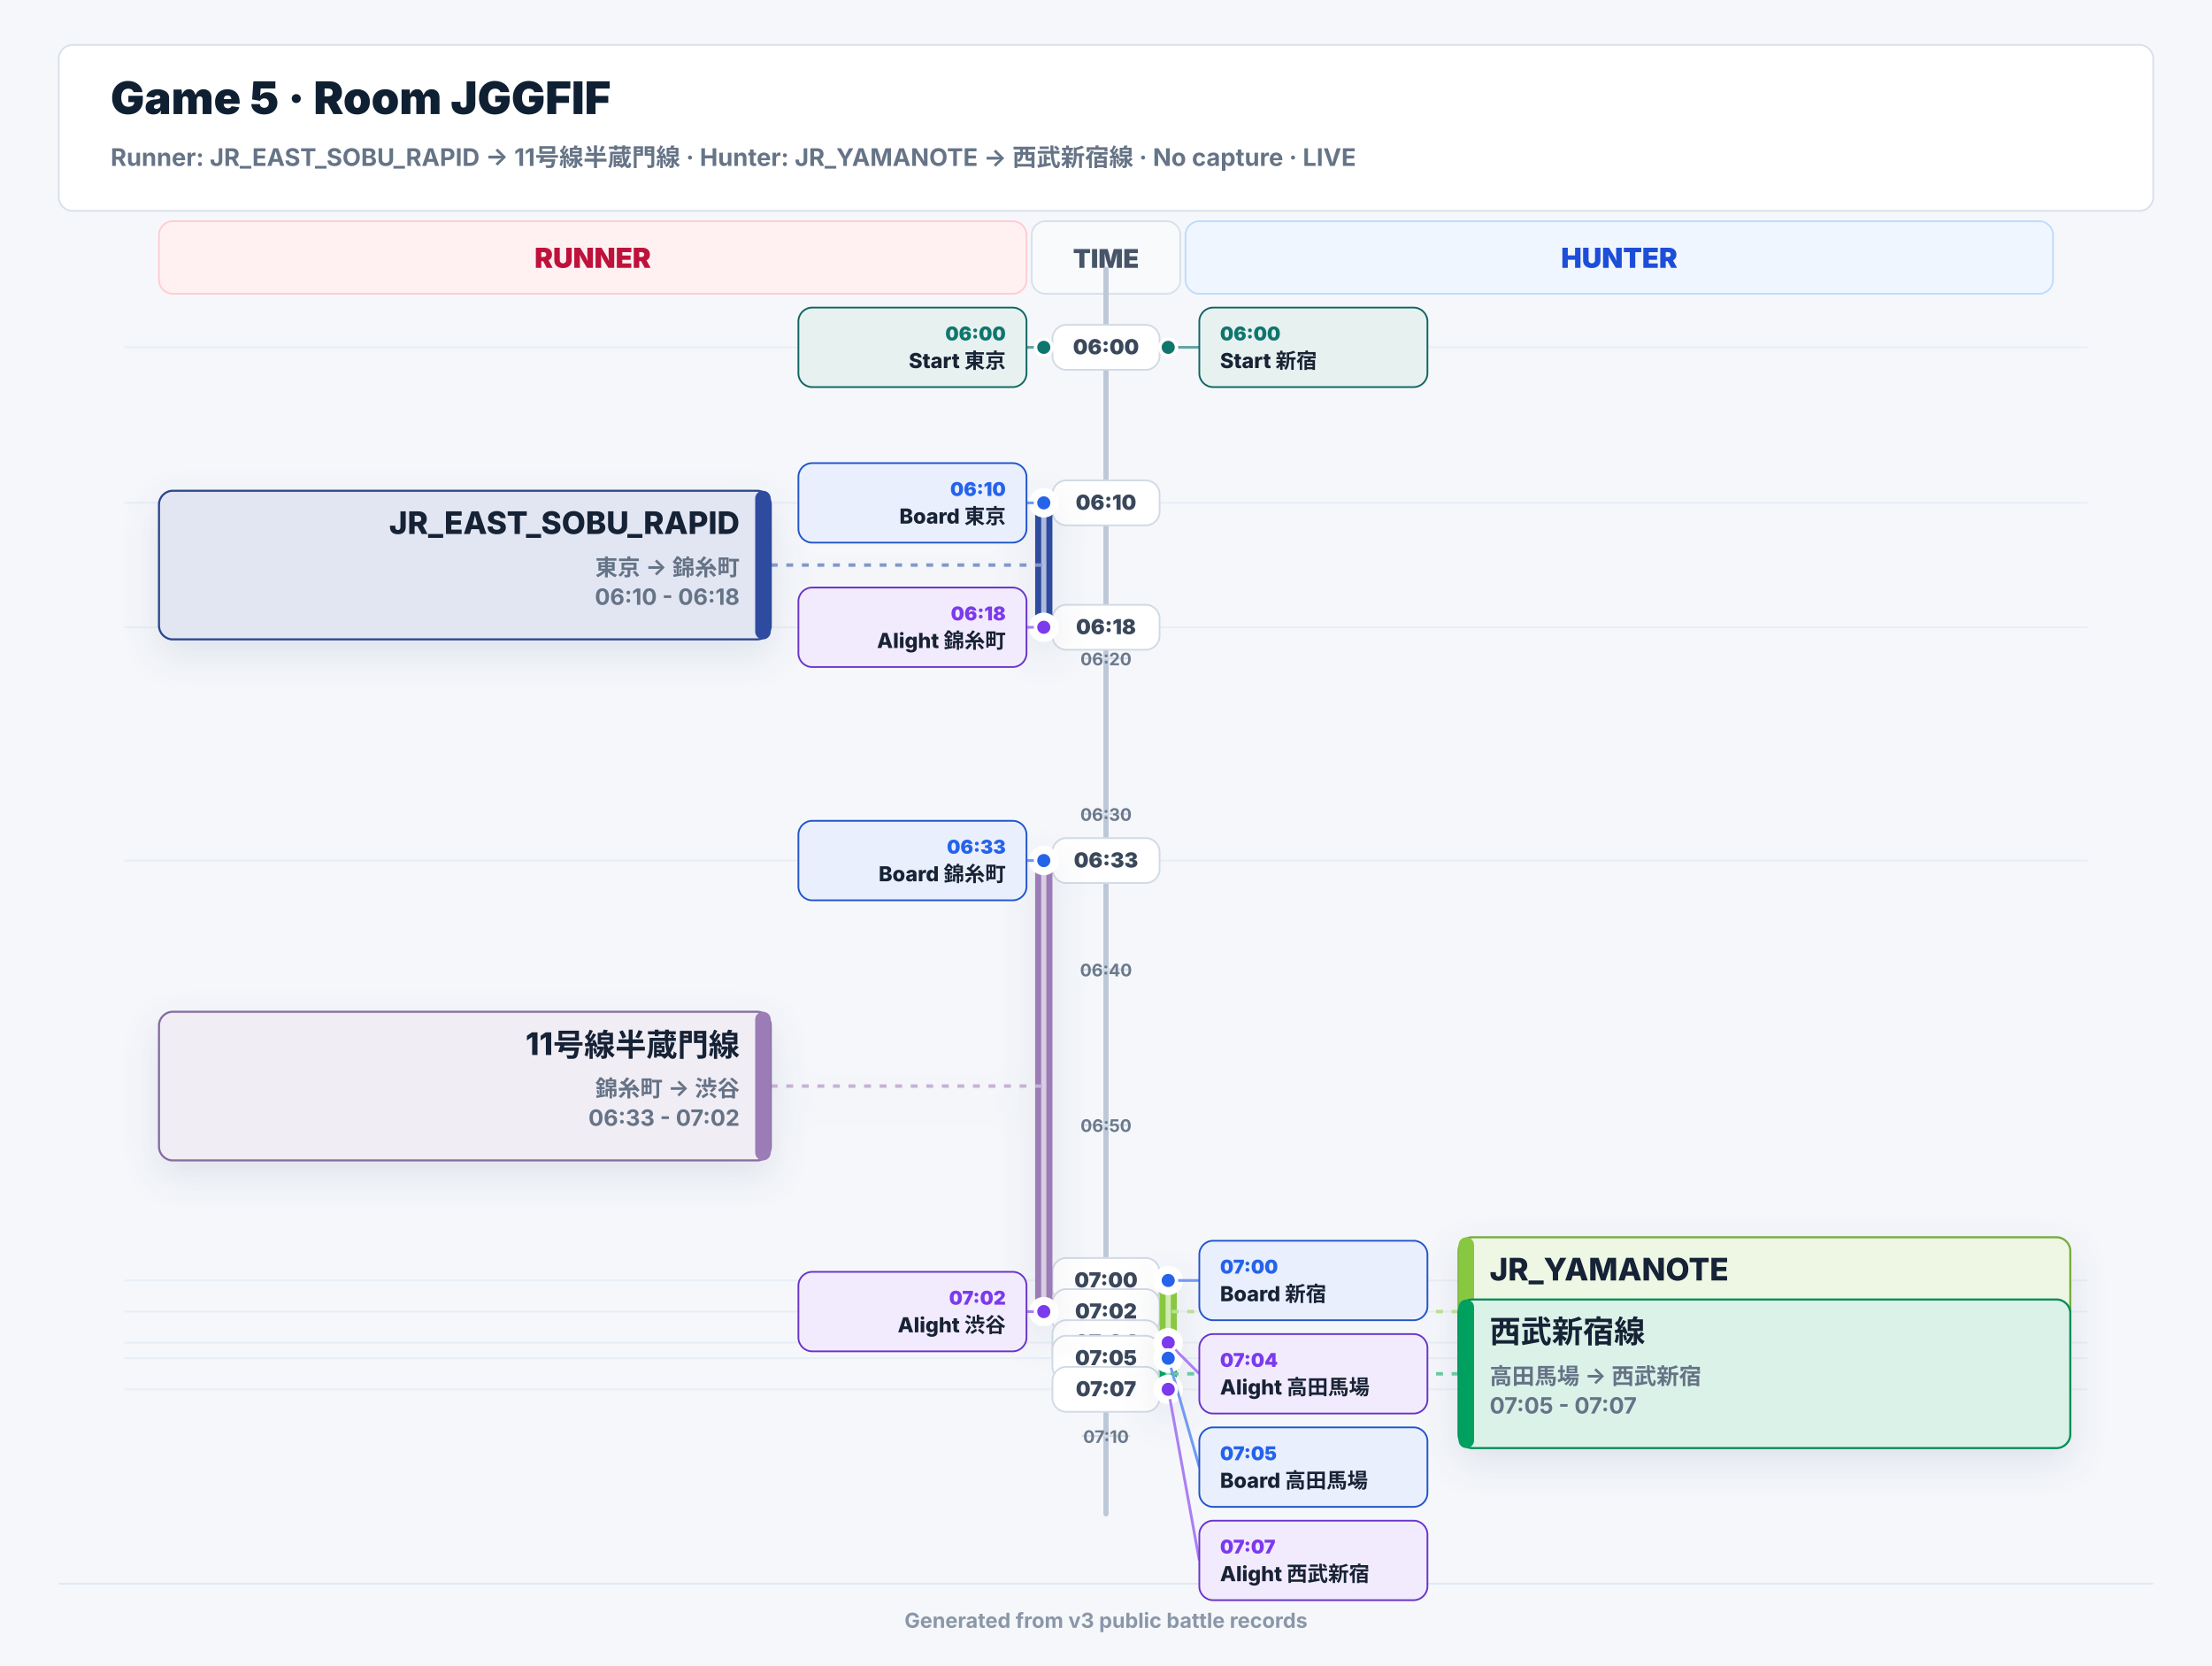
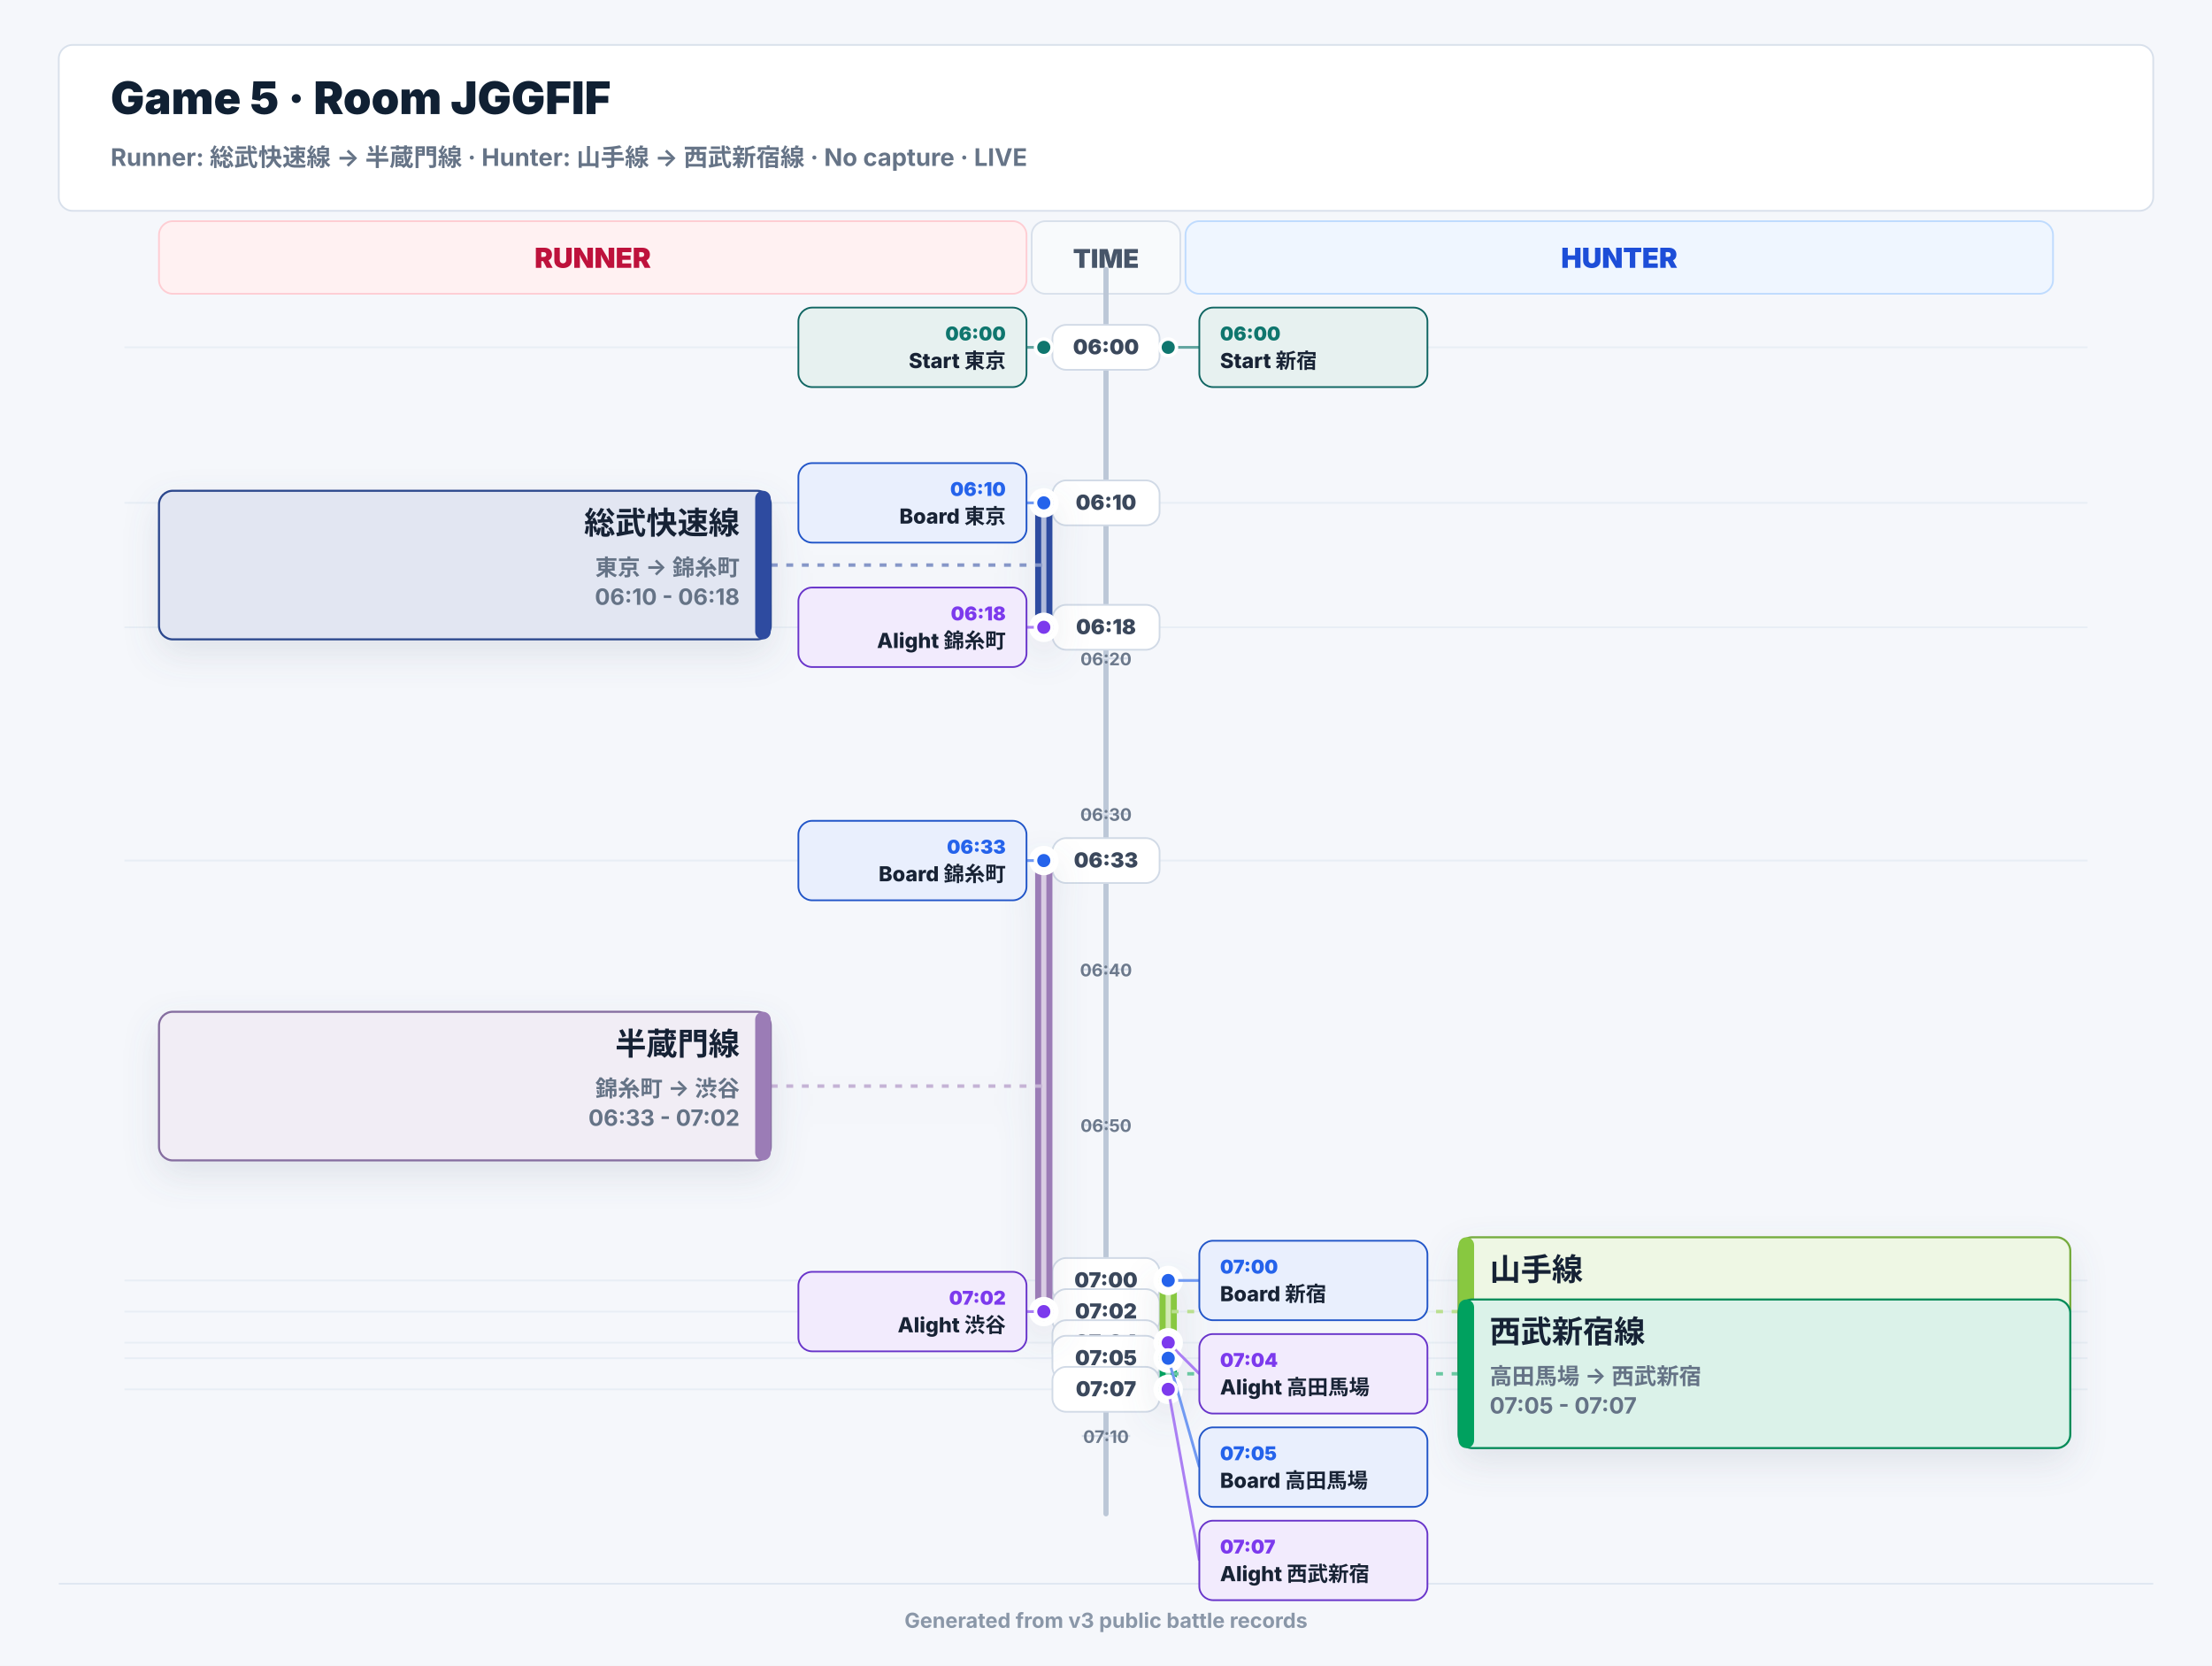
<svg xmlns="http://www.w3.org/2000/svg" width="1280" height="964" viewBox="0 0 1280 964" role="img" aria-label="Battle timeline">
  <defs>
    <filter id="softShadow" x="-20%" y="-20%" width="140%" height="140%">
      <feDropShadow dx="0" dy="8" stdDeviation="10" flood-color="#64748b" flood-opacity="0.16" />
    </filter>
  </defs>
  <g font-family="Inter, ui-sans-serif, system-ui, -apple-system, BlinkMacSystemFont, Segoe UI, sans-serif">
    <rect x="0" y="0" width="1280" height="100%" fill="#f5f7fb" />
    <rect x="34" y="26" width="1212" height="96" rx="8" fill="#ffffff" stroke="#d8e0eb" />
    <text x="64.0" y="66.0" font-size="26" font-weight="900" fill="#102033" text-anchor="start">Game 5 · Room JGGFIF</text>
-     <text x="64.0" y="96.0" font-size="14" font-weight="750" fill="#667487" text-anchor="start">Runner: JR_EAST_SOBU_RAPID -&gt; 11号線半蔵門線 · Hunter: JR_YAMANOTE -&gt; 西武新宿線 · No capture · LIVE</text>
+     <text x="64.0" y="96.0" font-size="14" font-weight="750" fill="#667487" text-anchor="start">Runner: 総武快速線 -&gt; 半蔵門線 · Hunter: 山手線 -&gt; 西武新宿線 · No capture · LIVE</text>
    <rect x="92" y="128" width="502" height="42" rx="8" fill="#fff1f2" stroke="#fecdd3" />
    <text x="343.0" y="155.0" font-size="16" font-weight="950" fill="#be123c" text-anchor="middle">RUNNER</text>
    <rect x="686" y="128" width="502" height="42" rx="8" fill="#eff6ff" stroke="#bfdbfe" />
    <text x="937.0" y="155.0" font-size="16" font-weight="950" fill="#1d4ed8" text-anchor="middle">HUNTER</text>
    <rect x="597" y="128" width="86" height="42" rx="8" fill="#f8fafc" stroke="#d8e0eb" />
    <text x="640.0" y="155.0" font-size="15" font-weight="950" fill="#475569" text-anchor="middle">TIME</text>
    <rect x="34" y="916.0" width="1212" height="1" fill="#dfe7f1" />
    <g opacity="0.96">
      <line x1="640" y1="156.0" x2="640" y2="876.0" stroke="#b9c5d5" stroke-width="3" stroke-linecap="round" />
      <line x1="616" y1="201.0" x2="664" y2="201.0" stroke="#d4dce8" stroke-width="1.2" />
      <text x="640.0" y="205.0" font-size="12" font-weight="800" fill="#667487" text-anchor="middle">06:00</text>
      <line x1="626" y1="291.0" x2="654" y2="291.0" stroke="#d4dce8" stroke-width="1.2" />
      <text x="640.0" y="295.0" font-size="10" font-weight="650" fill="#667487" text-anchor="middle">06:10</text>
      <line x1="626" y1="381.0" x2="654" y2="381.0" stroke="#d4dce8" stroke-width="1.2" />
      <text x="640.0" y="385.0" font-size="10" font-weight="650" fill="#667487" text-anchor="middle">06:20</text>
      <line x1="626" y1="471.0" x2="654" y2="471.0" stroke="#d4dce8" stroke-width="1.2" />
      <text x="640.0" y="475.0" font-size="10" font-weight="650" fill="#667487" text-anchor="middle">06:30</text>
      <line x1="626" y1="561.0" x2="654" y2="561.0" stroke="#d4dce8" stroke-width="1.2" />
      <text x="640.0" y="565.0" font-size="10" font-weight="650" fill="#667487" text-anchor="middle">06:40</text>
      <line x1="626" y1="651.0" x2="654" y2="651.0" stroke="#d4dce8" stroke-width="1.2" />
      <text x="640.0" y="655.0" font-size="10" font-weight="650" fill="#667487" text-anchor="middle">06:50</text>
      <line x1="616" y1="741.0" x2="664" y2="741.0" stroke="#d4dce8" stroke-width="1.2" />
      <text x="640.0" y="745.0" font-size="12" font-weight="800" fill="#667487" text-anchor="middle">07:00</text>
      <line x1="626" y1="831.0" x2="654" y2="831.0" stroke="#d4dce8" stroke-width="1.2" />
      <text x="640.0" y="835.0" font-size="10" font-weight="650" fill="#667487" text-anchor="middle">07:10</text>
      <line x1="72" y1="201.0" x2="1208" y2="201.0" stroke="#e7edf5" stroke-width="1" />
      <rect x="609" y="188.0" width="62" height="26" rx="8" fill="#ffffff" stroke="#cfd8e5" />
      <text x="640.0" y="205.0" font-size="12" font-weight="900" fill="#334155" text-anchor="middle">06:00</text>
      <line x1="72" y1="291.0" x2="1208" y2="291.0" stroke="#e7edf5" stroke-width="1" />
      <rect x="609" y="278.0" width="62" height="26" rx="8" fill="#ffffff" stroke="#cfd8e5" />
      <text x="640.0" y="295.0" font-size="12" font-weight="900" fill="#334155" text-anchor="middle">06:10</text>
      <line x1="72" y1="363.0" x2="1208" y2="363.0" stroke="#e7edf5" stroke-width="1" />
      <rect x="609" y="350.0" width="62" height="26" rx="8" fill="#ffffff" stroke="#cfd8e5" />
      <text x="640.0" y="367.0" font-size="12" font-weight="900" fill="#334155" text-anchor="middle">06:18</text>
      <line x1="72" y1="498.0" x2="1208" y2="498.0" stroke="#e7edf5" stroke-width="1" />
      <rect x="609" y="485.0" width="62" height="26" rx="8" fill="#ffffff" stroke="#cfd8e5" />
      <text x="640.0" y="502.0" font-size="12" font-weight="900" fill="#334155" text-anchor="middle">06:33</text>
      <line x1="72" y1="741.0" x2="1208" y2="741.0" stroke="#e7edf5" stroke-width="1" />
      <rect x="609" y="728.0" width="62" height="26" rx="8" fill="#ffffff" stroke="#cfd8e5" />
      <text x="640.0" y="745.0" font-size="12" font-weight="900" fill="#334155" text-anchor="middle">07:00</text>
      <line x1="72" y1="759.0" x2="1208" y2="759.0" stroke="#e7edf5" stroke-width="1" />
      <rect x="609" y="746.0" width="62" height="26" rx="8" fill="#ffffff" stroke="#cfd8e5" />
      <text x="640.0" y="763.0" font-size="12" font-weight="900" fill="#334155" text-anchor="middle">07:02</text>
      <line x1="72" y1="777.0" x2="1208" y2="777.0" stroke="#e7edf5" stroke-width="1" />
      <rect x="609" y="764.0" width="62" height="26" rx="8" fill="#ffffff" stroke="#cfd8e5" />
      <text x="640.0" y="781.0" font-size="12" font-weight="900" fill="#334155" text-anchor="middle">07:04</text>
      <line x1="72" y1="786.0" x2="1208" y2="786.0" stroke="#e7edf5" stroke-width="1" />
      <rect x="609" y="773.0" width="62" height="26" rx="8" fill="#ffffff" stroke="#cfd8e5" />
      <text x="640.0" y="790.0" font-size="12" font-weight="900" fill="#334155" text-anchor="middle">07:05</text>
      <line x1="72" y1="804.0" x2="1208" y2="804.0" stroke="#e7edf5" stroke-width="1" />
      <rect x="609" y="791.0" width="62" height="26" rx="8" fill="#ffffff" stroke="#cfd8e5" />
      <text x="640.0" y="808.0" font-size="12" font-weight="900" fill="#334155" text-anchor="middle">07:07</text>
    </g>
    <g filter="url(#softShadow)">
      <line x1="604" y1="291.0" x2="604" y2="363.0" stroke="#2F4CA0" stroke-width="10" stroke-linecap="round" />
      <line x1="604" y1="291.0" x2="604" y2="363.0" stroke="#ffffff" stroke-opacity="0.62" stroke-width="3" stroke-linecap="round" />
      <circle cx="604" cy="291.0" r="7" fill="#2F4CA0" stroke="#ffffff" stroke-width="3" />
      <circle cx="604" cy="363.0" r="7" fill="#2F4CA0" stroke="#ffffff" stroke-width="3" />
      <line x1="446" y1="327.0" x2="604" y2="327.0" stroke="#8697c8" stroke-width="2" stroke-dasharray="4 5" />
      <rect x="92" y="284.0" width="354" height="86" rx="8" fill="#e2e6f2" stroke="#2c468d" stroke-width="1.2" />
      <rect x="437" y="284.0" width="9" height="86" rx="4.5" fill="#2F4CA0" />
-       <text x="428.0" y="309.0" font-size="18" font-weight="800" fill="#162235" text-anchor="end">JR_EAST_SOBU_RAPID</text>
+       <text x="428.0" y="309.0" font-size="18" font-weight="800" fill="#162235" text-anchor="end">総武快速線</text>
      <text x="428.0" y="333.0" font-size="13" font-weight="650" fill="#657386" text-anchor="end">東京 -&gt; 錦糸町</text>
      <text x="428.0" y="350.0" font-size="13" font-weight="650" fill="#657386" text-anchor="end">06:10 - 06:18</text>
      <line x1="604" y1="498.0" x2="604" y2="759.0" stroke="#9B7CB6" stroke-width="10" stroke-linecap="round" />
      <line x1="604" y1="498.0" x2="604" y2="759.0" stroke="#ffffff" stroke-opacity="0.62" stroke-width="3" stroke-linecap="round" />
      <circle cx="604" cy="498.0" r="7" fill="#9B7CB6" stroke="#ffffff" stroke-width="3" />
      <circle cx="604" cy="759.0" r="7" fill="#9B7CB6" stroke="#ffffff" stroke-width="3" />
      <line x1="446" y1="628.5" x2="604" y2="628.5" stroke="#c5b3d5" stroke-width="2" stroke-dasharray="4 5" />
      <rect x="92" y="585.5" width="354" height="86" rx="8" fill="#f1edf5" stroke="#856d9f" stroke-width="1.2" />
      <rect x="437" y="585.5" width="9" height="86" rx="4.5" fill="#9B7CB6" />
-       <text x="428.0" y="610.5" font-size="18" font-weight="800" fill="#162235" text-anchor="end">11号線半蔵門線</text>
+       <text x="428.0" y="610.5" font-size="18" font-weight="800" fill="#162235" text-anchor="end">半蔵門線</text>
      <text x="428.0" y="634.5" font-size="13" font-weight="650" fill="#657386" text-anchor="end">錦糸町 -&gt; 渋谷</text>
      <text x="428.0" y="651.5" font-size="13" font-weight="650" fill="#657386" text-anchor="end">06:33 - 07:02</text>
      <line x1="676" y1="741.0" x2="676" y2="777.0" stroke="#88C840" stroke-width="10" stroke-linecap="round" />
      <line x1="676" y1="741.0" x2="676" y2="777.0" stroke="#ffffff" stroke-opacity="0.62" stroke-width="3" stroke-linecap="round" />
      <circle cx="676" cy="741.0" r="7" fill="#88C840" stroke="#ffffff" stroke-width="3" />
      <circle cx="676" cy="777.0" r="7" fill="#88C840" stroke="#ffffff" stroke-width="3" />
      <line x1="844" y1="759.0" x2="676" y2="759.0" stroke="#badf90" stroke-width="2" stroke-dasharray="4 5" />
      <rect x="844" y="716.0" width="354" height="86" rx="8" fill="#eef7e4" stroke="#75ab3e" stroke-width="1.2" />
      <rect x="844" y="716.0" width="9" height="86" rx="4.5" fill="#88C840" />
-       <text x="862.0" y="741.0" font-size="18" font-weight="800" fill="#162235" text-anchor="start">JR_YAMANOTE</text>
+       <text x="862.0" y="741.0" font-size="18" font-weight="800" fill="#162235" text-anchor="start">山手線</text>
      <text x="862.0" y="765.0" font-size="13" font-weight="650" fill="#657386" text-anchor="start">新宿 -&gt; 高田馬場</text>
      <text x="862.0" y="782.0" font-size="13" font-weight="650" fill="#657386" text-anchor="start">07:00 - 07:04</text>
      <line x1="676" y1="786.0" x2="676" y2="804.0" stroke="#00A15F" stroke-width="10" stroke-linecap="round" />
      <line x1="676" y1="786.0" x2="676" y2="804.0" stroke="#ffffff" stroke-opacity="0.62" stroke-width="3" stroke-linecap="round" />
      <circle cx="676" cy="786.0" r="7" fill="#00A15F" stroke="#ffffff" stroke-width="3" />
      <circle cx="676" cy="804.0" r="7" fill="#00A15F" stroke="#ffffff" stroke-width="3" />
      <line x1="844" y1="795.0" x2="676" y2="795.0" stroke="#6bc8a2" stroke-width="2" stroke-dasharray="4 5" />
      <rect x="844" y="752.0" width="354" height="86" rx="8" fill="#dbf2e9" stroke="#068b58" stroke-width="1.2" />
      <rect x="844" y="752.0" width="9" height="86" rx="4.5" fill="#00A15F" />
      <text x="862.0" y="777.0" font-size="18" font-weight="800" fill="#162235" text-anchor="start">西武新宿線</text>
      <text x="862.0" y="801.0" font-size="13" font-weight="650" fill="#657386" text-anchor="start">高田馬場 -&gt; 西武新宿</text>
      <text x="862.0" y="818.0" font-size="13" font-weight="650" fill="#657386" text-anchor="start">07:05 - 07:07</text>
    </g>
    <g>
      <line x1="594" y1="201.0" x2="604" y2="201.0" stroke="#63a6a1" stroke-width="1.6" />
      <circle cx="604" cy="201.0" r="4.8" fill="#0f766e" stroke="#ffffff" stroke-width="2" />
      <rect x="462" y="178.0" width="132" height="46" rx="8" fill="#e7f1f0" stroke="#0f6562" />
      <text x="582.0" y="197.0" font-size="11" font-weight="900" fill="#0f766e" text-anchor="end">06:00</text>
      <text x="582.0" y="213.0" font-size="12" font-weight="800" fill="#182335" text-anchor="end">Start 東京</text>
      <line x1="594" y1="291.0" x2="604" y2="291.0" stroke="#719af2" stroke-width="1.6" />
      <circle cx="604" cy="291.0" r="4.8" fill="#2563eb" stroke="#ffffff" stroke-width="2" />
      <rect x="462" y="268.0" width="132" height="46" rx="8" fill="#e9effd" stroke="#2155c8" />
      <text x="582.0" y="287.0" font-size="11" font-weight="900" fill="#2563eb" text-anchor="end">06:10</text>
      <text x="582.0" y="303.0" font-size="12" font-weight="800" fill="#182335" text-anchor="end">Board 東京</text>
      <line x1="594" y1="363.0" x2="604" y2="363.0" stroke="#aa7ff3" stroke-width="1.6" />
      <circle cx="604" cy="363.0" r="4.8" fill="#7c3aed" stroke="#ffffff" stroke-width="2" />
      <rect x="462" y="340.0" width="132" height="46" rx="8" fill="#f2ebfd" stroke="#6834ca" />
      <text x="582.0" y="359.0" font-size="11" font-weight="900" fill="#7c3aed" text-anchor="end">06:18</text>
      <text x="582.0" y="375.0" font-size="12" font-weight="800" fill="#182335" text-anchor="end">Alight 錦糸町</text>
      <line x1="594" y1="498.0" x2="604" y2="498.0" stroke="#719af2" stroke-width="1.6" />
      <circle cx="604" cy="498.0" r="4.8" fill="#2563eb" stroke="#ffffff" stroke-width="2" />
      <rect x="462" y="475.0" width="132" height="46" rx="8" fill="#e9effd" stroke="#2155c8" />
      <text x="582.0" y="494.0" font-size="11" font-weight="900" fill="#2563eb" text-anchor="end">06:33</text>
      <text x="582.0" y="510.0" font-size="12" font-weight="800" fill="#182335" text-anchor="end">Board 錦糸町</text>
      <line x1="594" y1="759.0" x2="604" y2="759.0" stroke="#aa7ff3" stroke-width="1.6" />
      <circle cx="604" cy="759.0" r="4.8" fill="#7c3aed" stroke="#ffffff" stroke-width="2" />
      <rect x="462" y="736.0" width="132" height="46" rx="8" fill="#f2ebfd" stroke="#6834ca" />
      <text x="582.0" y="755.0" font-size="11" font-weight="900" fill="#7c3aed" text-anchor="end">07:02</text>
      <text x="582.0" y="771.0" font-size="12" font-weight="800" fill="#182335" text-anchor="end">Alight 渋谷</text>
      <line x1="694" y1="201.0" x2="676" y2="201.0" stroke="#63a6a1" stroke-width="1.6" />
      <circle cx="676" cy="201.0" r="4.8" fill="#0f766e" stroke="#ffffff" stroke-width="2" />
      <rect x="694" y="178.0" width="132" height="46" rx="8" fill="#e7f1f0" stroke="#0f6562" />
      <text x="706.0" y="197.0" font-size="11" font-weight="900" fill="#0f766e" text-anchor="start">06:00</text>
      <text x="706.0" y="213.0" font-size="12" font-weight="800" fill="#182335" text-anchor="start">Start 新宿</text>
      <line x1="694" y1="741.0" x2="676" y2="741.0" stroke="#719af2" stroke-width="1.6" />
      <circle cx="676" cy="741.0" r="4.8" fill="#2563eb" stroke="#ffffff" stroke-width="2" />
      <rect x="694" y="718.0" width="132" height="46" rx="8" fill="#e9effd" stroke="#2155c8" />
      <text x="706.0" y="737.0" font-size="11" font-weight="900" fill="#2563eb" text-anchor="start">07:00</text>
      <text x="706.0" y="753.0" font-size="12" font-weight="800" fill="#182335" text-anchor="start">Board 新宿</text>
      <line x1="694" y1="795.0" x2="676" y2="777.0" stroke="#aa7ff3" stroke-width="1.6" />
      <circle cx="676" cy="777.0" r="4.8" fill="#7c3aed" stroke="#ffffff" stroke-width="2" />
      <rect x="694" y="772.0" width="132" height="46" rx="8" fill="#f2ebfd" stroke="#6834ca" />
      <text x="706.0" y="791.0" font-size="11" font-weight="900" fill="#7c3aed" text-anchor="start">07:04</text>
      <text x="706.0" y="807.0" font-size="12" font-weight="800" fill="#182335" text-anchor="start">Alight 高田馬場</text>
      <line x1="694" y1="849.0" x2="676" y2="786.0" stroke="#719af2" stroke-width="1.6" />
      <circle cx="676" cy="786.0" r="4.8" fill="#2563eb" stroke="#ffffff" stroke-width="2" />
      <rect x="694" y="826.0" width="132" height="46" rx="8" fill="#e9effd" stroke="#2155c8" />
      <text x="706.0" y="845.0" font-size="11" font-weight="900" fill="#2563eb" text-anchor="start">07:05</text>
      <text x="706.0" y="861.0" font-size="12" font-weight="800" fill="#182335" text-anchor="start">Board 高田馬場</text>
      <line x1="694" y1="903.0" x2="676" y2="804.0" stroke="#aa7ff3" stroke-width="1.6" />
      <circle cx="676" cy="804.0" r="4.8" fill="#7c3aed" stroke="#ffffff" stroke-width="2" />
      <rect x="694" y="880.0" width="132" height="46" rx="8" fill="#f2ebfd" stroke="#6834ca" />
      <text x="706.0" y="899.0" font-size="11" font-weight="900" fill="#7c3aed" text-anchor="start">07:07</text>
      <text x="706.0" y="915.0" font-size="12" font-weight="800" fill="#182335" text-anchor="start">Alight 西武新宿</text>
    </g>
    <text x="640.0" y="942.0" font-size="12" font-weight="650" fill="#8a97a8" text-anchor="middle">Generated from v3 public battle records</text>
  </g>
</svg>
